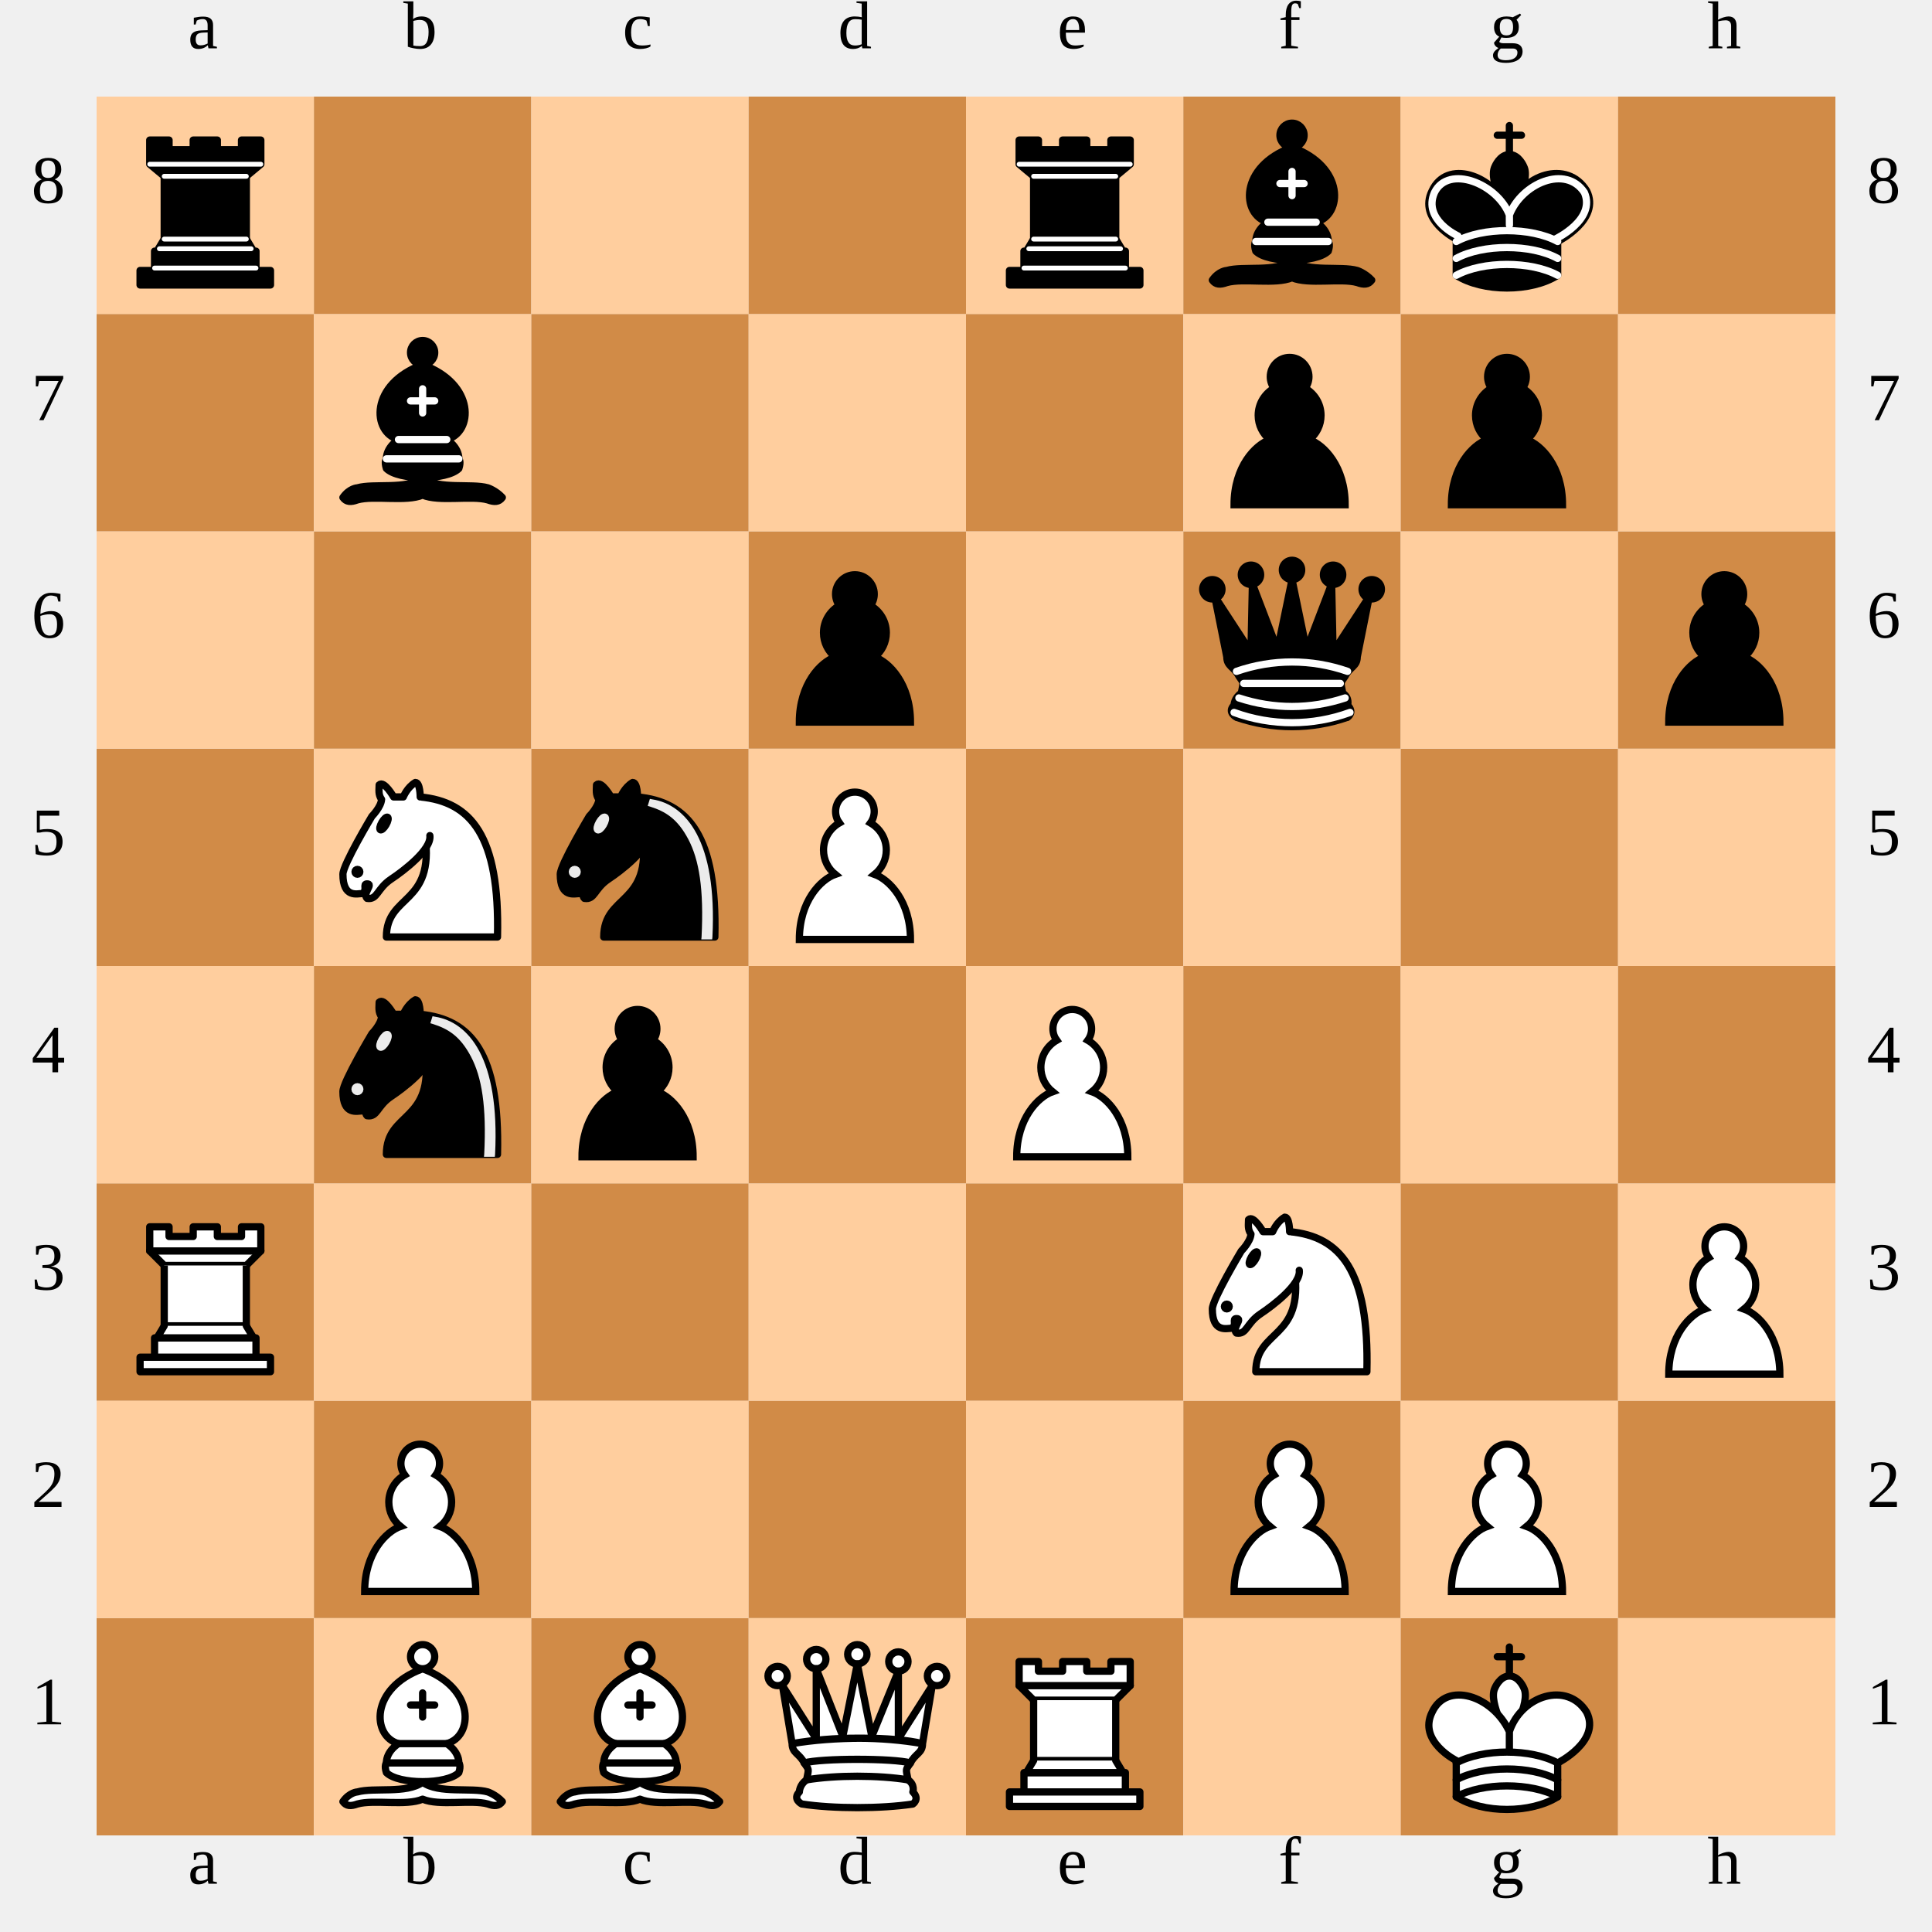
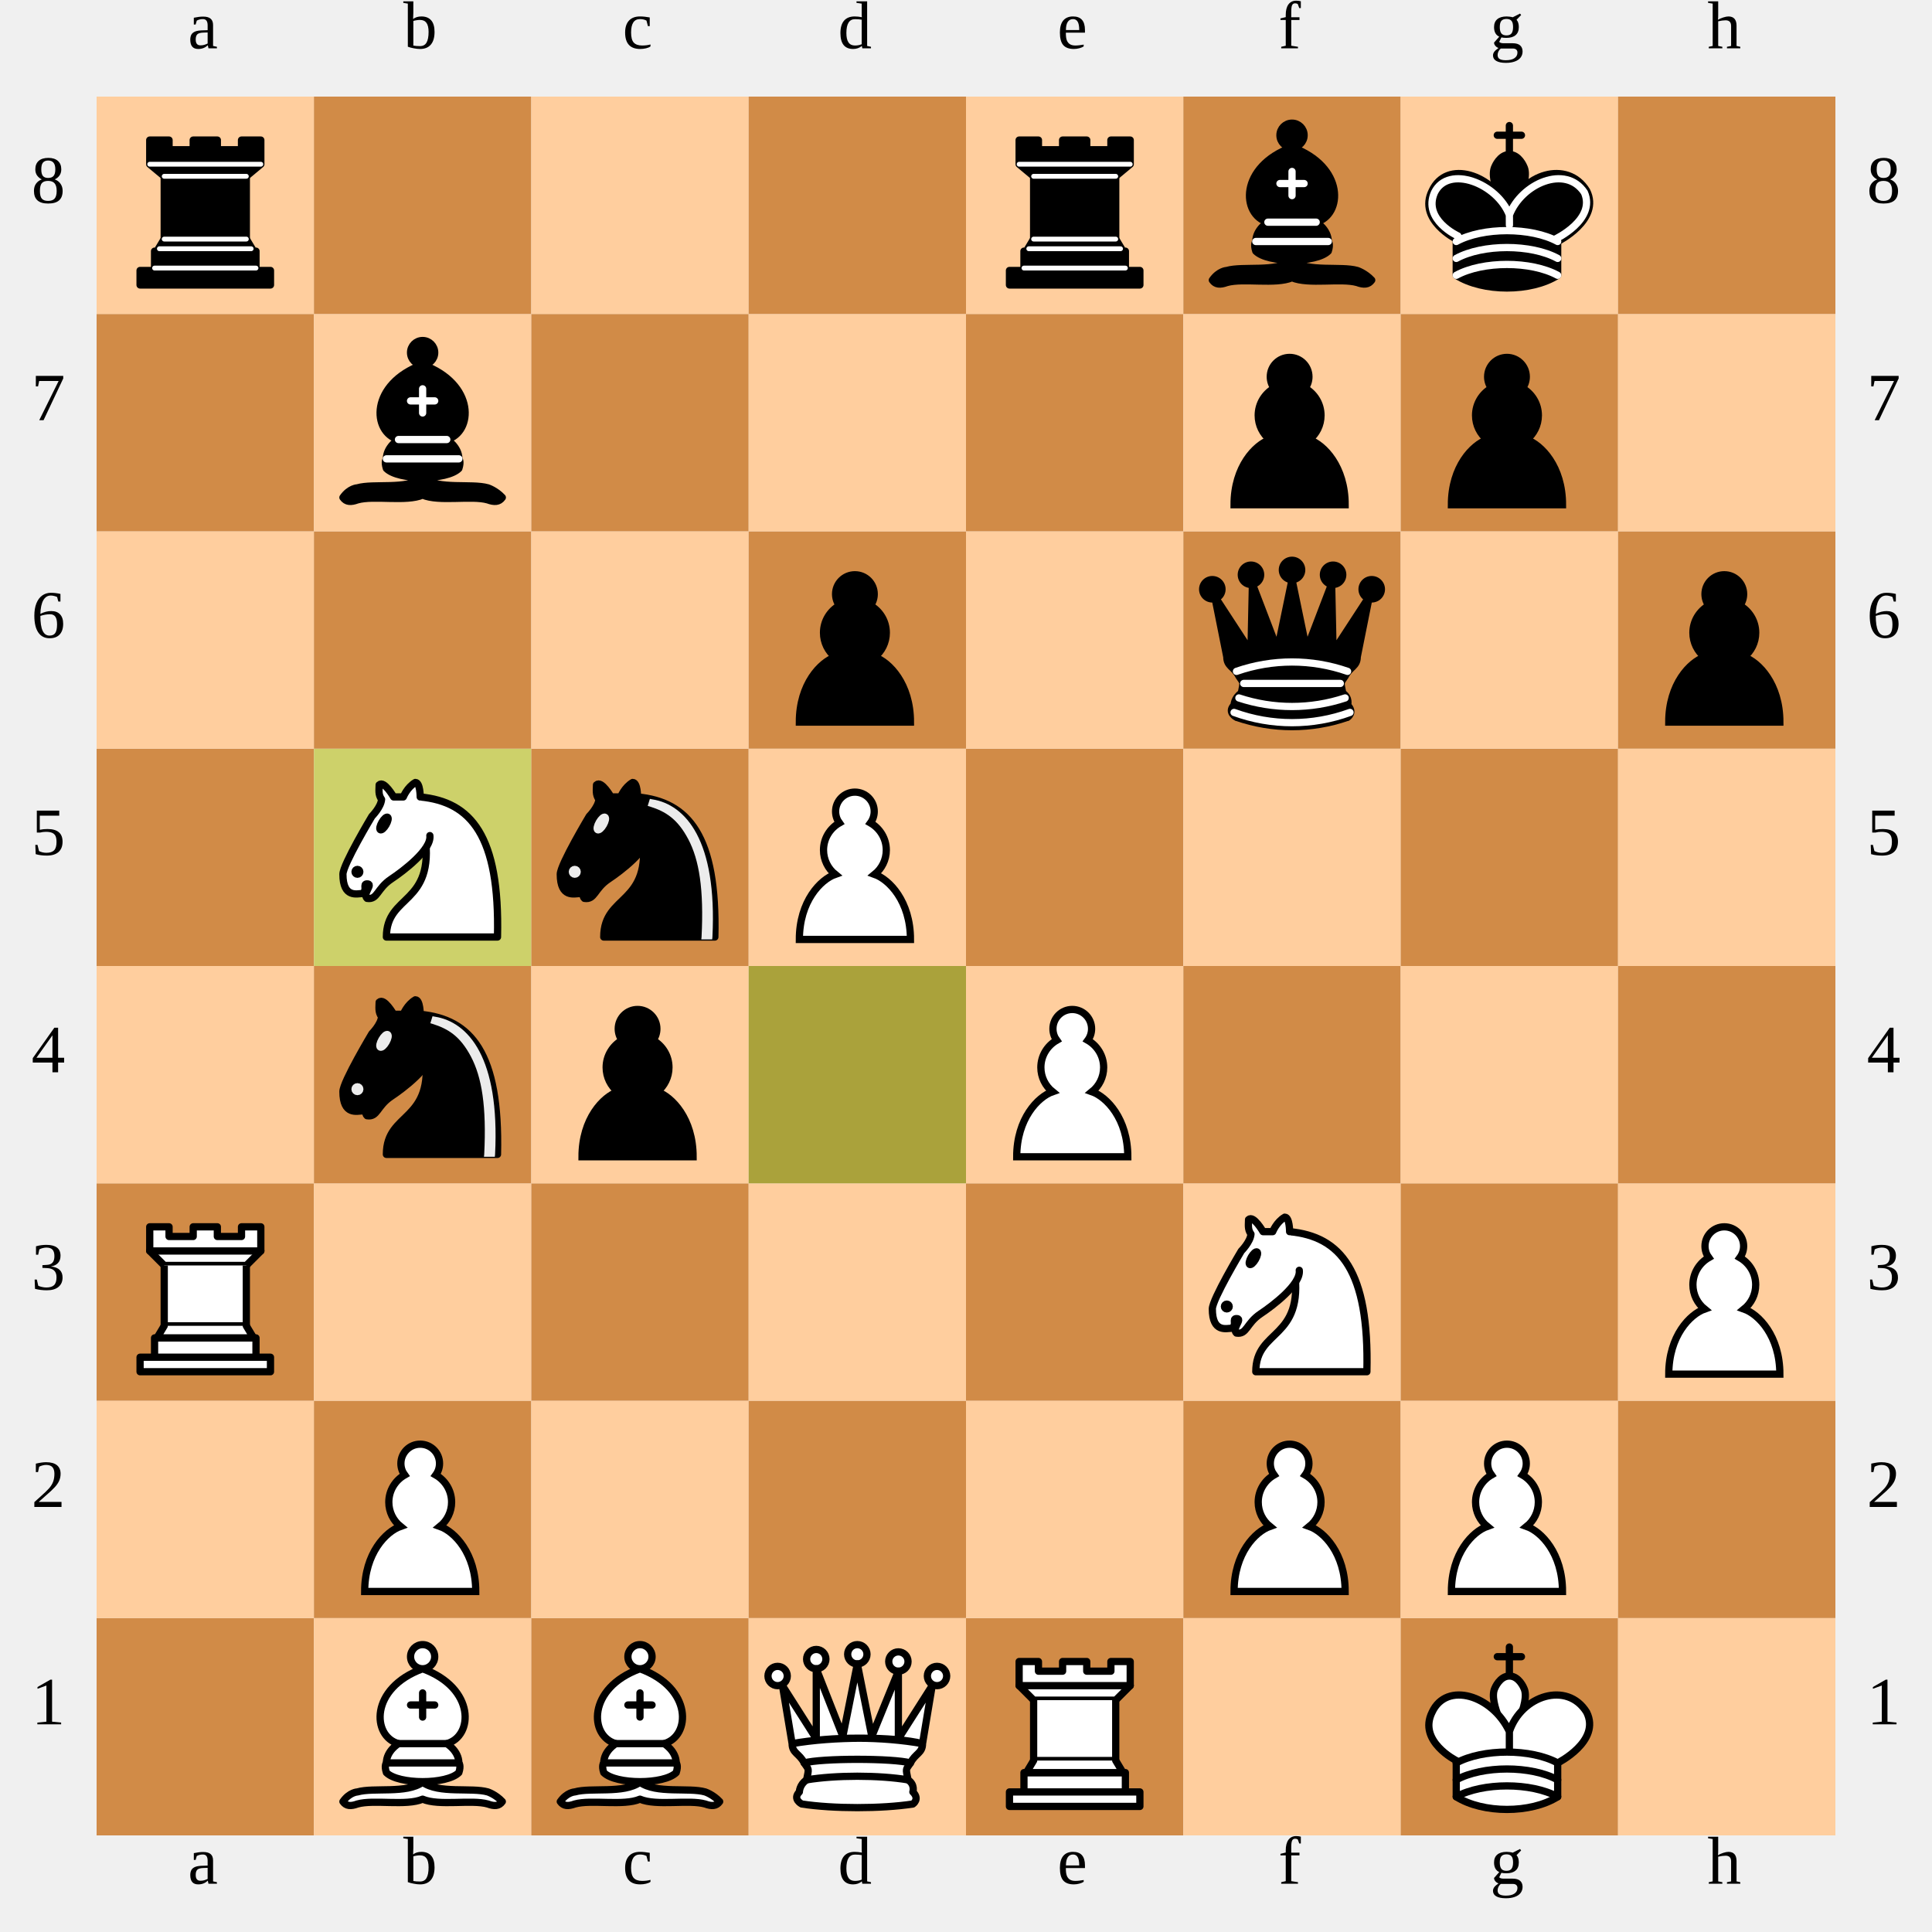
<svg xmlns="http://www.w3.org/2000/svg" xmlns:xlink="http://www.w3.org/1999/xlink" height="400" version="1.1" viewBox="0 0 400 400" width="400">
  <defs>
    <g class="white pawn" id="white-pawn">
      <path d="M22 9c-2.21 0-4 1.79-4 4 0 .89.29 1.71.78 2.38-1.95 1.12-3.28 3.21-3.28 5.62 0 2.03.94 3.84 2.41 5.03-3 1.06-7.41 5.55-7.41 13.47h23c0-7.92-4.41-12.41-7.41-13.47 1.47-1.19 2.41-3 2.41-5.03 0-2.41-1.33-4.5-3.28-5.62.49-.67.78-1.49.78-2.38 0-2.21-1.79-4-4-4z" fill="#fff" stroke="#000" stroke-linecap="round" stroke-width="1.5" />
    </g>
    <g class="white knight" fill="none" fill-rule="evenodd" id="white-knight" stroke="#000" stroke-linecap="round" stroke-linejoin="round" stroke-width="1.5">
      <path d="M 22,10 C 32.5,11 38.5,18 38,39 L 15,39 C 15,30 25,32.5 23,18" style="fill:#ffffff; stroke:#000000;" />
      <path d="M 24,18 C 24.38,20.91 18.45,25.37 16,27 C 13,29 13.18,31.34 11,31 C 9.958,30.06 12.41,27.96 11,28 C 10,28 11.19,29.23 10,30 C 9,30 5.997,31 6,26 C 6,24 12,14 12,14 C 12,14 13.89,12.1 14,10.5 C 13.27,9.506 13.5,8.5 13.5,7.5 C 14.5,6.5 16.5,10 16.5,10 L 18.5,10 C 18.5,10 19.28,8.008 21,7 C 22,7 22,10 22,10" style="fill:#ffffff; stroke:#000000;" />
      <path d="M 9.5 25.5 A 0.5 0.5 0 1 1 8.5,25.5 A 0.5 0.5 0 1 1 9.5 25.5 z" style="fill:#000000; stroke:#000000;" />
      <path d="M 15 15.5 A 0.5 1.5 0 1 1 14,15.5 A 0.5 1.5 0 1 1 15 15.5 z" style="fill:#000000; stroke:#000000;" transform="matrix(0.866,0.5,-0.5,0.866,9.693,-5.173)" />
    </g>
    <g class="white bishop" fill="none" fill-rule="evenodd" id="white-bishop" stroke="#000" stroke-linecap="round" stroke-linejoin="round" stroke-width="1.5">
      <g fill="#fff" stroke-linecap="butt">
        <path d="M9 36c3.39-.97 10.11.43 13.5-2 3.39 2.43 10.11 1.03 13.5 2 0 0 1.65.54 3 2-.68.97-1.65.99-3 .5-3.39-.97-10.11.46-13.5-1-3.39 1.46-10.11.03-13.5 1-1.354.49-2.323.47-3-.5 1.354-1.94 3-2 3-2zM15 32c2.5 2.5 12.5 2.5 15 0 .5-1.5 0-2 0-2 0-2.5-2.5-4-2.5-4 5.5-1.5 6-11.5-5-15.5-11 4-10.5 14-5 15.5 0 0-2.5 1.5-2.5 4 0 0-.5.5 0 2zM25 8a2.5 2.5 0 1 1-5 0 2.5 2.5 0 1 1 5 0z" />
      </g>
      <path d="M17.5 26h10M15 30h15m-7.5-14.5v5M20 18h5" stroke-linejoin="miter" />
    </g>
    <g class="white rook" fill="#fff" fill-rule="evenodd" id="white-rook" stroke="#000" stroke-linecap="round" stroke-linejoin="round" stroke-width="1.5">
      <path d="M9 39h27v-3H9v3zM12 36v-4h21v4H12zM11 14V9h4v2h5V9h5v2h5V9h4v5" stroke-linecap="butt" />
      <path d="M34 14l-3 3H14l-3-3" />
      <path d="M31 17v12.5H14V17" stroke-linecap="butt" stroke-linejoin="miter" />
      <path d="M31 29.5l1.5 2.5h-20l1.5-2.5" />
      <path d="M11 14h23" fill="none" stroke-linejoin="miter" />
    </g>
    <g class="white queen" fill="#fff" fill-rule="evenodd" id="white-queen" stroke="#000" stroke-linecap="round" stroke-linejoin="round" stroke-width="1.5">
      <path d="M8 12a2 2 0 1 1-4 0 2 2 0 1 1 4 0zM24.5 7.5a2 2 0 1 1-4 0 2 2 0 1 1 4 0zM41 12a2 2 0 1 1-4 0 2 2 0 1 1 4 0zM16 8.5a2 2 0 1 1-4 0 2 2 0 1 1 4 0zM33 9a2 2 0 1 1-4 0 2 2 0 1 1 4 0z" />
      <path d="M9 26c8.5-1.5 21-1.5 27 0l2-12-7 11V11l-5.5 13.5-3-15-3 15-5.5-14V25L7 14l2 12zM9 26c0 2 1.5 2 2.5 4 1 1.5 1 1 .5 3.5-1.5 1-1.5 2.5-1.5 2.5-1.5 1.5.5 2.5.5 2.5 6.5 1 16.5 1 23 0 0 0 1.5-1 0-2.5 0 0 .5-1.5-1-2.5-.5-2.5-.5-2 .5-3.5 1-2 2.5-2 2.5-4-8.5-1.5-18.5-1.5-27 0z" stroke-linecap="butt" />
      <path d="M11.5 30c3.5-1 18.5-1 22 0M12 33.5c6-1 15-1 21 0" fill="none" />
    </g>
    <g class="white king" fill="none" fill-rule="evenodd" id="white-king" stroke="#000" stroke-linecap="round" stroke-linejoin="round" stroke-width="1.5">
      <path d="M22.5 11.63V6M20 8h5" stroke-linejoin="miter" />
      <path d="M22.5 25s4.5-7.5 3-10.5c0 0-1-2.5-3-2.5s-3 2.5-3 2.5c-1.5 3 3 10.5 3 10.5" fill="#fff" stroke-linecap="butt" stroke-linejoin="miter" />
      <path d="M11.5 37c5.5 3.5 15.5 3.5 21 0v-7s9-4.5 6-10.5c-4-6.5-13.5-3.5-16 4V27v-3.5c-3.5-7.5-13-10.5-16-4-3 6 5 10 5 10V37z" fill="#fff" />
      <path d="M11.5 30c5.5-3 15.5-3 21 0m-21 3.5c5.5-3 15.5-3 21 0m-21 3.5c5.5-3 15.5-3 21 0" />
    </g>
    <g class="black pawn" id="black-pawn">
      <path d="M22 9c-2.21 0-4 1.79-4 4 0 .89.29 1.71.78 2.38-1.95 1.12-3.28 3.21-3.28 5.62 0 2.03.94 3.84 2.41 5.03-3 1.06-7.41 5.55-7.41 13.47h23c0-7.92-4.41-12.41-7.41-13.47 1.47-1.19 2.41-3 2.41-5.03 0-2.41-1.33-4.5-3.28-5.62.49-.67.78-1.49.78-2.38 0-2.21-1.79-4-4-4z" stroke="#000" stroke-linecap="round" stroke-width="1.5" />
    </g>
    <g class="black knight" fill="none" fill-rule="evenodd" id="black-knight" stroke="#000" stroke-linecap="round" stroke-linejoin="round" stroke-width="1.5">
      <path d="M 22,10 C 32.5,11 38.5,18 38,39 L 15,39 C 15,30 25,32.5 23,18" style="fill:#000000; stroke:#000000;" />
      <path d="M 24,18 C 24.38,20.91 18.45,25.37 16,27 C 13,29 13.18,31.34 11,31 C 9.958,30.06 12.41,27.96 11,28 C 10,28 11.19,29.23 10,30 C 9,30 5.997,31 6,26 C 6,24 12,14 12,14 C 12,14 13.89,12.1 14,10.5 C 13.27,9.506 13.5,8.5 13.5,7.5 C 14.5,6.5 16.5,10 16.5,10 L 18.5,10 C 18.5,10 19.28,8.008 21,7 C 22,7 22,10 22,10" style="fill:#000000; stroke:#000000;" />
      <path d="M 9.5 25.5 A 0.5 0.5 0 1 1 8.5,25.5 A 0.5 0.5 0 1 1 9.5 25.5 z" style="fill:#ececec; stroke:#ececec;" />
      <path d="M 15 15.5 A 0.5 1.5 0 1 1 14,15.5 A 0.5 1.5 0 1 1 15 15.5 z" style="fill:#ececec; stroke:#ececec;" transform="matrix(0.866,0.5,-0.5,0.866,9.693,-5.173)" />
      <path d="M 24.55,10.4 L 24.1,11.85 L 24.6,12 C 27.75,13 30.25,14.49 32.5,18.75 C 34.75,23.01 35.75,29.06 35.25,39 L 35.2,39.5 L 37.45,39.5 L 37.5,39 C 38,28.94 36.62,22.15 34.25,17.66 C 31.88,13.17 28.46,11.02 25.06,10.5 L 24.55,10.4 z " style="fill:#ececec; stroke:none;" />
    </g>
    <g class="black bishop" fill="none" fill-rule="evenodd" id="black-bishop" stroke="#000" stroke-linecap="round" stroke-linejoin="round" stroke-width="1.5">
      <path d="M9 36c3.39-.97 10.11.43 13.5-2 3.39 2.43 10.11 1.03 13.5 2 0 0 1.65.54 3 2-.68.97-1.65.99-3 .5-3.39-.97-10.11.46-13.5-1-3.39 1.46-10.11.03-13.5 1-1.354.49-2.323.47-3-.5 1.354-1.94 3-2 3-2zm6-4c2.5 2.5 12.5 2.5 15 0 .5-1.5 0-2 0-2 0-2.5-2.5-4-2.5-4 5.5-1.5 6-11.5-5-15.5-11 4-10.5 14-5 15.5 0 0-2.5 1.5-2.5 4 0 0-.5.5 0 2zM25 8a2.5 2.5 0 1 1-5 0 2.5 2.5 0 1 1 5 0z" fill="#000" stroke-linecap="butt" />
      <path d="M17.5 26h10M15 30h15m-7.5-14.5v5M20 18h5" stroke="#fff" stroke-linejoin="miter" />
    </g>
    <g class="black rook" fill="#000" fill-rule="evenodd" id="black-rook" stroke="#000" stroke-linecap="round" stroke-linejoin="round" stroke-width="1.5">
      <path d="M9 39h27v-3H9v3zM12.5 32l1.5-2.5h17l1.5 2.5h-20zM12 36v-4h21v4H12z" stroke-linecap="butt" />
      <path d="M14 29.5v-13h17v13H14z" stroke-linecap="butt" stroke-linejoin="miter" />
      <path d="M14 16.5L11 14h23l-3 2.5H14zM11 14V9h4v2h5V9h5v2h5V9h4v5H11z" stroke-linecap="butt" />
      <path d="M12 35.5h21M13 31.5h19M14 29.5h17M14 16.5h17M11 14h23" fill="none" stroke="#fff" stroke-linejoin="miter" stroke-width="1" />
    </g>
    <g class="black queen" fill="#000" fill-rule="evenodd" id="black-queen" stroke="#000" stroke-linecap="round" stroke-linejoin="round" stroke-width="1.5">
      <g fill="#000" stroke="none">
        <circle cx="6" cy="12" r="2.75" />
        <circle cx="14" cy="9" r="2.75" />
        <circle cx="22.5" cy="8" r="2.75" />
        <circle cx="31" cy="9" r="2.75" />
        <circle cx="39" cy="12" r="2.75" />
      </g>
      <path d="M9 26c8.5-1.5 21-1.5 27 0l2.5-12.5L31 25l-.3-14.1-5.2 13.6-3-14.5-3 14.5-5.2-13.6L14 25 6.5 13.5 9 26zM9 26c0 2 1.5 2 2.5 4 1 1.5 1 1 .5 3.5-1.5 1-1.5 2.5-1.5 2.5-1.5 1.5.5 2.5.5 2.5 6.5 1 16.5 1 23 0 0 0 1.5-1 0-2.5 0 0 .5-1.5-1-2.5-.5-2.5-.5-2 .5-3.5 1-2 2.5-2 2.5-4-8.5-1.5-18.5-1.5-27 0z" stroke-linecap="butt" />
      <path d="M11 38.5a35 35 1 0 0 23 0" fill="none" stroke-linecap="butt" />
      <path d="M11 29a35 35 1 0 1 23 0M12.5 31.5h20M11.5 34.5a35 35 1 0 0 22 0M10.5 37.5a35 35 1 0 0 24 0" fill="none" stroke="#fff" />
    </g>
    <g class="black king" fill="none" fill-rule="evenodd" id="black-king" stroke="#000" stroke-linecap="round" stroke-linejoin="round" stroke-width="1.5">
      <path d="M22.5 11.63V6" stroke-linejoin="miter" />
      <path d="M22.5 25s4.5-7.5 3-10.5c0 0-1-2.5-3-2.5s-3 2.5-3 2.5c-1.5 3 3 10.5 3 10.5" fill="#000" stroke-linecap="butt" stroke-linejoin="miter" />
      <path d="M11.5 37c5.5 3.5 15.5 3.5 21 0v-7s9-4.5 6-10.5c-4-6.5-13.5-3.5-16 4V27v-3.5c-3.5-7.5-13-10.5-16-4-3 6 5 10 5 10V37z" fill="#000" />
      <path d="M20 8h5" stroke-linejoin="miter" />
      <path d="M32 29.5s8.5-4 6.03-9.65C34.15 14 25 18 22.5 24.5l.01 2.1-.01-2.1C20 18 9.906 14 6.997 19.85c-2.497 5.65 4.853 9 4.853 9M11.5 30c5.5-3 15.5-3 21 0m-21 3.5c5.5-3 15.5-3 21 0m-21 3.5c5.5-3 15.5-3 21 0" stroke="#fff" />
    </g>
  </defs>
  <rect class="square dark a1" fill="#d18b47" height="45" stroke="none" width="45" x="20" y="335" />
  <rect class="square light b1" fill="#ffce9e" height="45" stroke="none" width="45" x="65" y="335" />
  <use transform="translate(65, 335)" xlink:href="#white-bishop" />
  <rect class="square dark c1" fill="#d18b47" height="45" stroke="none" width="45" x="110" y="335" />
  <use transform="translate(110, 335)" xlink:href="#white-bishop" />
  <rect class="square light d1" fill="#ffce9e" height="45" stroke="none" width="45" x="155" y="335" />
  <use transform="translate(155, 335)" xlink:href="#white-queen" />
  <rect class="square dark e1" fill="#d18b47" height="45" stroke="none" width="45" x="200" y="335" />
  <use transform="translate(200, 335)" xlink:href="#white-rook" />
  <rect class="square light f1" fill="#ffce9e" height="45" stroke="none" width="45" x="245" y="335" />
  <rect class="square dark g1" fill="#d18b47" height="45" stroke="none" width="45" x="290" y="335" />
  <use transform="translate(290, 335)" xlink:href="#white-king" />
  <rect class="square light h1" fill="#ffce9e" height="45" stroke="none" width="45" x="335" y="335" />
  <rect class="square light a2" fill="#ffce9e" height="45" stroke="none" width="45" x="20" y="290" />
  <rect class="square dark b2" fill="#d18b47" height="45" stroke="none" width="45" x="65" y="290" />
  <use transform="translate(65, 290)" xlink:href="#white-pawn" />
  <rect class="square light c2" fill="#ffce9e" height="45" stroke="none" width="45" x="110" y="290" />
  <rect class="square dark d2" fill="#d18b47" height="45" stroke="none" width="45" x="155" y="290" />
  <rect class="square light e2" fill="#ffce9e" height="45" stroke="none" width="45" x="200" y="290" />
  <rect class="square dark f2" fill="#d18b47" height="45" stroke="none" width="45" x="245" y="290" />
  <use transform="translate(245, 290)" xlink:href="#white-pawn" />
  <rect class="square light g2" fill="#ffce9e" height="45" stroke="none" width="45" x="290" y="290" />
  <use transform="translate(290, 290)" xlink:href="#white-pawn" />
  <rect class="square dark h2" fill="#d18b47" height="45" stroke="none" width="45" x="335" y="290" />
  <rect class="square dark a3" fill="#d18b47" height="45" stroke="none" width="45" x="20" y="245" />
  <use transform="translate(20, 245)" xlink:href="#white-rook" />
  <rect class="square light b3" fill="#ffce9e" height="45" stroke="none" width="45" x="65" y="245" />
  <rect class="square dark c3" fill="#d18b47" height="45" stroke="none" width="45" x="110" y="245" />
  <rect class="square light d3" fill="#ffce9e" height="45" stroke="none" width="45" x="155" y="245" />
  <rect class="square dark e3" fill="#d18b47" height="45" stroke="none" width="45" x="200" y="245" />
  <rect class="square light f3" fill="#ffce9e" height="45" stroke="none" width="45" x="245" y="245" />
  <use transform="translate(245, 245)" xlink:href="#white-knight" />
  <rect class="square dark g3" fill="#d18b47" height="45" stroke="none" width="45" x="290" y="245" />
  <rect class="square light h3" fill="#ffce9e" height="45" stroke="none" width="45" x="335" y="245" />
  <use transform="translate(335, 245)" xlink:href="#white-pawn" />
  <rect class="square light a4" fill="#ffce9e" height="45" stroke="none" width="45" x="20" y="200" />
  <rect class="square dark b4" fill="#d18b47" height="45" stroke="none" width="45" x="65" y="200" />
  <use transform="translate(65, 200)" xlink:href="#black-knight" />
  <rect class="square light c4" fill="#ffce9e" height="45" stroke="none" width="45" x="110" y="200" />
  <use transform="translate(110, 200)" xlink:href="#black-pawn" />
-   <rect class="square dark d4" fill="#d18b47" height="45" stroke="none" width="45" x="155" y="200" />
+   <rect class="square dark lastmove d4" fill="#aaa23b" height="45" stroke="none" width="45" x="155" y="200" />
  <rect class="square light e4" fill="#ffce9e" height="45" stroke="none" width="45" x="200" y="200" />
  <use transform="translate(200, 200)" xlink:href="#white-pawn" />
  <rect class="square dark f4" fill="#d18b47" height="45" stroke="none" width="45" x="245" y="200" />
  <rect class="square light g4" fill="#ffce9e" height="45" stroke="none" width="45" x="290" y="200" />
  <rect class="square dark h4" fill="#d18b47" height="45" stroke="none" width="45" x="335" y="200" />
  <rect class="square dark a5" fill="#d18b47" height="45" stroke="none" width="45" x="20" y="155" />
-   <rect class="square light b5" fill="#ffce9e" height="45" stroke="none" width="45" x="65" y="155" />
+   <rect class="square light lastmove b5" fill="#cdd16a" height="45" stroke="none" width="45" x="65" y="155" />
  <use transform="translate(65, 155)" xlink:href="#white-knight" />
  <rect class="square dark c5" fill="#d18b47" height="45" stroke="none" width="45" x="110" y="155" />
  <use transform="translate(110, 155)" xlink:href="#black-knight" />
  <rect class="square light d5" fill="#ffce9e" height="45" stroke="none" width="45" x="155" y="155" />
  <use transform="translate(155, 155)" xlink:href="#white-pawn" />
  <rect class="square dark e5" fill="#d18b47" height="45" stroke="none" width="45" x="200" y="155" />
  <rect class="square light f5" fill="#ffce9e" height="45" stroke="none" width="45" x="245" y="155" />
  <rect class="square dark g5" fill="#d18b47" height="45" stroke="none" width="45" x="290" y="155" />
  <rect class="square light h5" fill="#ffce9e" height="45" stroke="none" width="45" x="335" y="155" />
  <rect class="square light a6" fill="#ffce9e" height="45" stroke="none" width="45" x="20" y="110" />
  <rect class="square dark b6" fill="#d18b47" height="45" stroke="none" width="45" x="65" y="110" />
  <rect class="square light c6" fill="#ffce9e" height="45" stroke="none" width="45" x="110" y="110" />
  <rect class="square dark d6" fill="#d18b47" height="45" stroke="none" width="45" x="155" y="110" />
  <use transform="translate(155, 110)" xlink:href="#black-pawn" />
  <rect class="square light e6" fill="#ffce9e" height="45" stroke="none" width="45" x="200" y="110" />
  <rect class="square dark f6" fill="#d18b47" height="45" stroke="none" width="45" x="245" y="110" />
  <use transform="translate(245, 110)" xlink:href="#black-queen" />
  <rect class="square light g6" fill="#ffce9e" height="45" stroke="none" width="45" x="290" y="110" />
  <rect class="square dark h6" fill="#d18b47" height="45" stroke="none" width="45" x="335" y="110" />
  <use transform="translate(335, 110)" xlink:href="#black-pawn" />
  <rect class="square dark a7" fill="#d18b47" height="45" stroke="none" width="45" x="20" y="65" />
  <rect class="square light b7" fill="#ffce9e" height="45" stroke="none" width="45" x="65" y="65" />
  <use transform="translate(65, 65)" xlink:href="#black-bishop" />
  <rect class="square dark c7" fill="#d18b47" height="45" stroke="none" width="45" x="110" y="65" />
  <rect class="square light d7" fill="#ffce9e" height="45" stroke="none" width="45" x="155" y="65" />
  <rect class="square dark e7" fill="#d18b47" height="45" stroke="none" width="45" x="200" y="65" />
  <rect class="square light f7" fill="#ffce9e" height="45" stroke="none" width="45" x="245" y="65" />
  <use transform="translate(245, 65)" xlink:href="#black-pawn" />
  <rect class="square dark g7" fill="#d18b47" height="45" stroke="none" width="45" x="290" y="65" />
  <use transform="translate(290, 65)" xlink:href="#black-pawn" />
  <rect class="square light h7" fill="#ffce9e" height="45" stroke="none" width="45" x="335" y="65" />
  <rect class="square light a8" fill="#ffce9e" height="45" stroke="none" width="45" x="20" y="20" />
  <use transform="translate(20, 20)" xlink:href="#black-rook" />
  <rect class="square dark b8" fill="#d18b47" height="45" stroke="none" width="45" x="65" y="20" />
  <rect class="square light c8" fill="#ffce9e" height="45" stroke="none" width="45" x="110" y="20" />
  <rect class="square dark d8" fill="#d18b47" height="45" stroke="none" width="45" x="155" y="20" />
  <rect class="square light e8" fill="#ffce9e" height="45" stroke="none" width="45" x="200" y="20" />
  <use transform="translate(200, 20)" xlink:href="#black-rook" />
  <rect class="square dark f8" fill="#d18b47" height="45" stroke="none" width="45" x="245" y="20" />
  <use transform="translate(245, 20)" xlink:href="#black-bishop" />
  <rect class="square light g8" fill="#ffce9e" height="45" stroke="none" width="45" x="290" y="20" />
  <use transform="translate(290, 20)" xlink:href="#black-king" />
  <rect class="square dark h8" fill="#d18b47" height="45" stroke="none" width="45" x="335" y="20" />
  <text alignment-baseline="middle" font-size="14" text-anchor="middle" x="42" y="10">a</text>
  <text alignment-baseline="middle" font-size="14" text-anchor="middle" x="42" y="390">a</text>
  <text alignment-baseline="middle" font-size="14" text-anchor="middle" x="87" y="10">b</text>
  <text alignment-baseline="middle" font-size="14" text-anchor="middle" x="87" y="390">b</text>
  <text alignment-baseline="middle" font-size="14" text-anchor="middle" x="132" y="10">c</text>
  <text alignment-baseline="middle" font-size="14" text-anchor="middle" x="132" y="390">c</text>
  <text alignment-baseline="middle" font-size="14" text-anchor="middle" x="177" y="10">d</text>
  <text alignment-baseline="middle" font-size="14" text-anchor="middle" x="177" y="390">d</text>
  <text alignment-baseline="middle" font-size="14" text-anchor="middle" x="222" y="10">e</text>
  <text alignment-baseline="middle" font-size="14" text-anchor="middle" x="222" y="390">e</text>
  <text alignment-baseline="middle" font-size="14" text-anchor="middle" x="267" y="10">f</text>
  <text alignment-baseline="middle" font-size="14" text-anchor="middle" x="267" y="390">f</text>
  <text alignment-baseline="middle" font-size="14" text-anchor="middle" x="312" y="10">g</text>
  <text alignment-baseline="middle" font-size="14" text-anchor="middle" x="312" y="390">g</text>
  <text alignment-baseline="middle" font-size="14" text-anchor="middle" x="357" y="10">h</text>
  <text alignment-baseline="middle" font-size="14" text-anchor="middle" x="357" y="390">h</text>
  <text alignment-baseline="middle" font-size="14" text-anchor="middle" x="10" y="357">1</text>
  <text alignment-baseline="middle" font-size="14" text-anchor="middle" x="390" y="357">1</text>
  <text alignment-baseline="middle" font-size="14" text-anchor="middle" x="10" y="312">2</text>
  <text alignment-baseline="middle" font-size="14" text-anchor="middle" x="390" y="312">2</text>
  <text alignment-baseline="middle" font-size="14" text-anchor="middle" x="10" y="267">3</text>
  <text alignment-baseline="middle" font-size="14" text-anchor="middle" x="390" y="267">3</text>
  <text alignment-baseline="middle" font-size="14" text-anchor="middle" x="10" y="222">4</text>
  <text alignment-baseline="middle" font-size="14" text-anchor="middle" x="390" y="222">4</text>
  <text alignment-baseline="middle" font-size="14" text-anchor="middle" x="10" y="177">5</text>
  <text alignment-baseline="middle" font-size="14" text-anchor="middle" x="390" y="177">5</text>
  <text alignment-baseline="middle" font-size="14" text-anchor="middle" x="10" y="132">6</text>
  <text alignment-baseline="middle" font-size="14" text-anchor="middle" x="390" y="132">6</text>
  <text alignment-baseline="middle" font-size="14" text-anchor="middle" x="10" y="87">7</text>
  <text alignment-baseline="middle" font-size="14" text-anchor="middle" x="390" y="87">7</text>
  <text alignment-baseline="middle" font-size="14" text-anchor="middle" x="10" y="42">8</text>
  <text alignment-baseline="middle" font-size="14" text-anchor="middle" x="390" y="42">8</text>
</svg>
